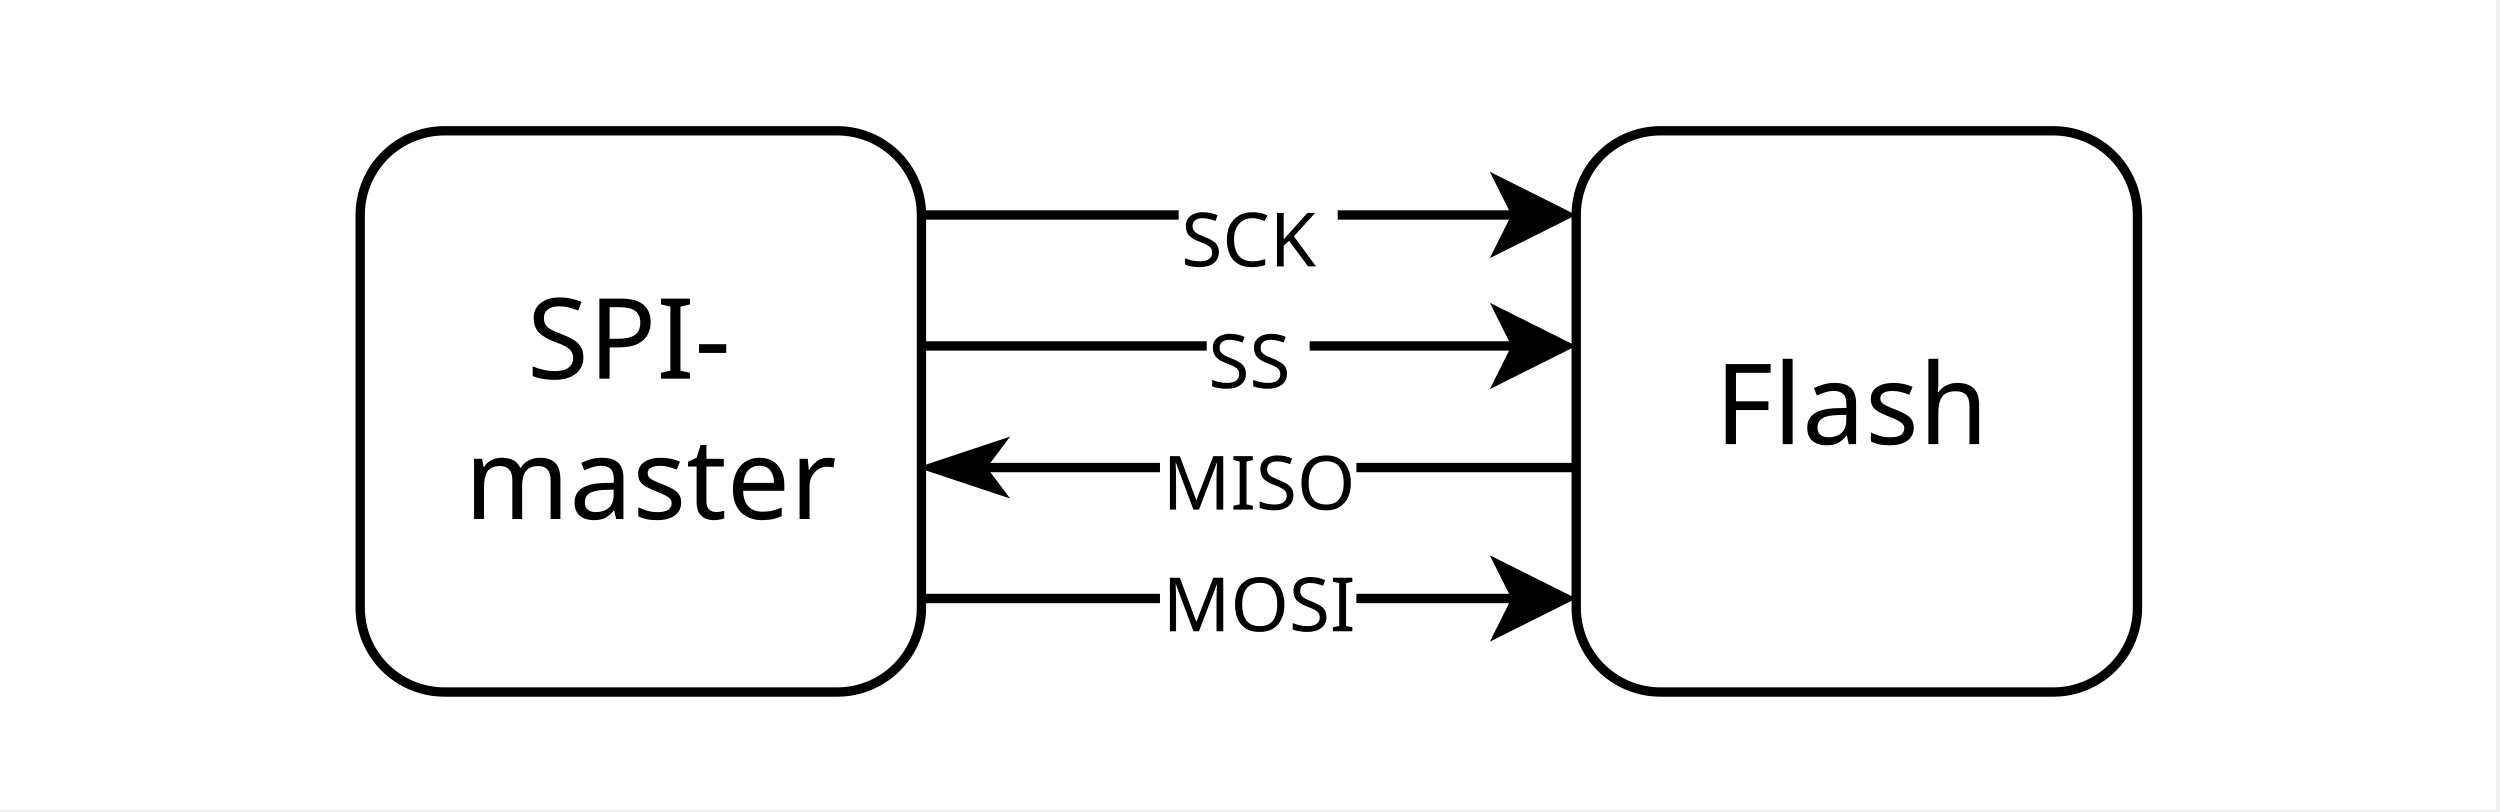
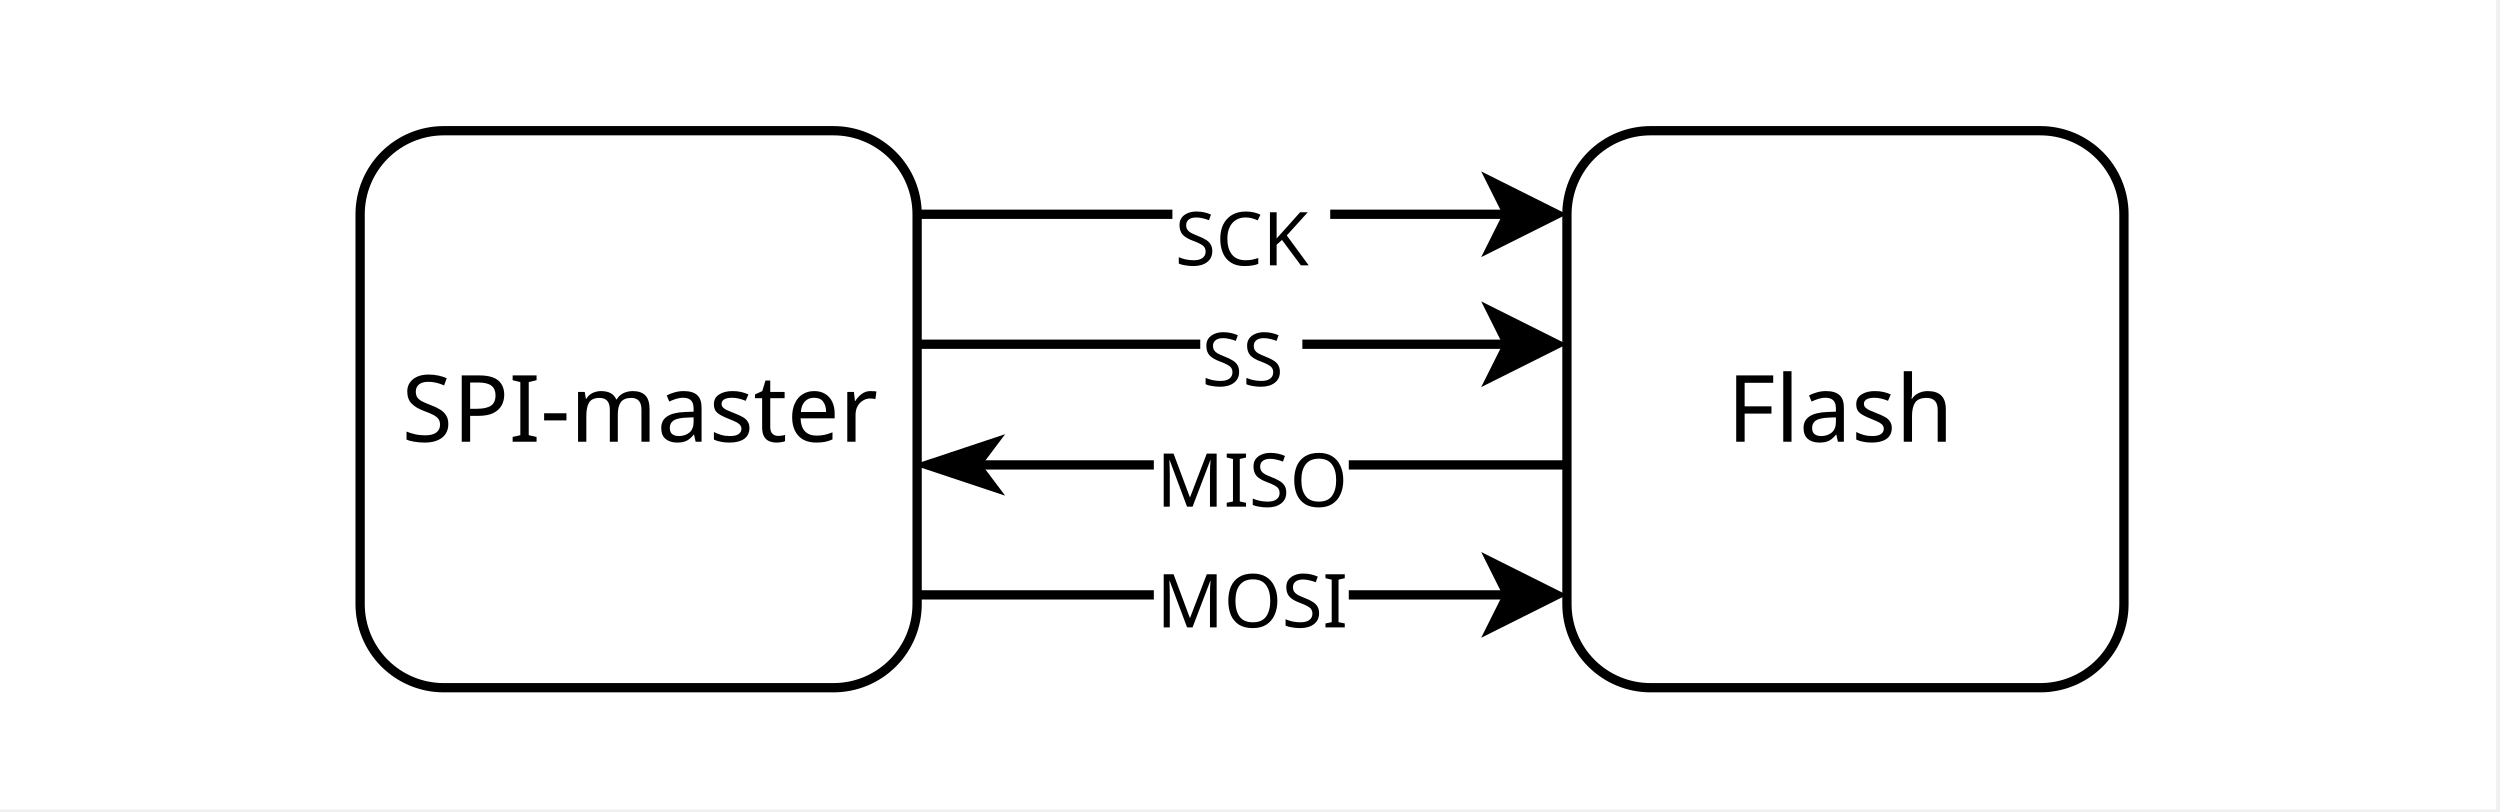
<svg xmlns="http://www.w3.org/2000/svg" viewBox="0 0 185.28 60.16" height="60.16" width="185.28" xml:space="preserve" id="svg2" version="1.1">
  <defs id="defs6">
    <clipPath id="clipPath18" clipPathUnits="userSpaceOnUse">
      <path style="clip-rule:evenodd" id="path16" d="M 0,0 H 579.004 V 189 H 0 Z" />
    </clipPath>
    <clipPath id="clipPath30" clipPathUnits="userSpaceOnUse">
      <path style="clip-rule:evenodd" id="path28" d="M 78.125,25 H 500 V 165.625 H 78.125 Z" />
    </clipPath>
  </defs>
  <g transform="matrix(0.32,0,0,0.32,0,1.8373333e-6)" id="g10">
    <g id="g12">
      <g clip-path="url(#clipPath18)" id="g14">
        <g transform="scale(3.125)" id="g20">
          <path id="path22" style="fill:#ffffff;fill-opacity:1;fill-rule:nonzero;stroke:none" d="M 0,0 H 185 V 60 H 0 Z" />
        </g>
      </g>
    </g>
    <g id="g24">
      <g clip-path="url(#clipPath30)" id="g26">
-         <g transform="matrix(2.166406,0,0,2.166406,83.42031,30.29141)" id="g32">
+         <g transform="matrix(2.15,0,0,2.15,83.40388,30.275)" id="g32">
          <path id="path34" style="fill:#ffffff;fill-opacity:1;fill-rule:nonzero;stroke:none" d="m 139,0 h 42 c 0.591,0 1.176,0.058 1.756,0.173 0.58,0.115 1.142,0.286 1.688,0.512 0.546,0.226 1.065,0.503 1.556,0.832 0.491,0.328 0.946,0.701 1.364,1.119 0.418,0.418 0.791,0.872 1.119,1.364 0.328,0.491 0.606,1.01 0.832,1.556 0.226,0.546 0.397,1.109 0.512,1.688 C 189.942,7.824 190,8.409 190,9 v 42 c -2e-5,0.591 -0.058,1.176 -0.173,1.756 -0.115,0.58 -0.286,1.142 -0.512,1.688 -0.226,0.546 -0.503,1.065 -0.832,1.556 -0.328,0.491 -0.701,0.946 -1.119,1.364 -0.418,0.418 -0.872,0.791 -1.364,1.119 -0.491,0.328 -1.01,0.606 -1.556,0.832 -0.546,0.226 -1.109,0.397 -1.688,0.512 C 182.176,59.942 181.591,60 181,60 h -42 c -0.591,-4e-6 -1.176,-0.058 -1.756,-0.173 -0.58,-0.115 -1.142,-0.286 -1.688,-0.512 -0.546,-0.226 -1.065,-0.503 -1.556,-0.832 -0.491,-0.328 -0.946,-0.701 -1.364,-1.119 -0.418,-0.418 -0.791,-0.872 -1.119,-1.364 -0.328,-0.491 -0.606,-1.01 -0.832,-1.556 -0.226,-0.546 -0.397,-1.109 -0.512,-1.688 C 130.058,52.176 130,51.591 130,51 V 9 c -2e-5,-0.591 0.058,-1.176 0.173,-1.756 0.115,-0.58 0.286,-1.142 0.512,-1.688 0.226,-0.546 0.503,-1.065 0.832,-1.556 0.328,-0.491 0.701,-0.946 1.119,-1.364 0.418,-0.418 0.872,-0.791 1.364,-1.119 0.491,-0.328 1.01,-0.606 1.556,-0.832 0.546,-0.226 1.109,-0.397 1.688,-0.512 C 137.824,0.058 138.409,0 139,0 Z" />
          <path id="path36" style="fill:none;stroke:#000000;stroke-width:1;stroke-linecap:butt;stroke-linejoin:miter;stroke-miterlimit:10;stroke-dasharray:none;stroke-opacity:1" d="m 139,0 h 42 c 0.591,0 1.176,0.058 1.756,0.173 0.58,0.115 1.142,0.286 1.688,0.512 0.546,0.226 1.065,0.503 1.556,0.832 0.491,0.328 0.946,0.701 1.364,1.119 0.418,0.418 0.791,0.872 1.119,1.364 0.328,0.491 0.606,1.01 0.832,1.556 0.226,0.546 0.397,1.109 0.512,1.688 C 189.942,7.824 190,8.409 190,9 v 42 c -2e-5,0.591 -0.058,1.176 -0.173,1.756 -0.115,0.58 -0.286,1.142 -0.512,1.688 -0.226,0.546 -0.503,1.065 -0.832,1.556 -0.328,0.491 -0.701,0.946 -1.119,1.364 -0.418,0.418 -0.872,0.791 -1.364,1.119 -0.491,0.328 -1.01,0.606 -1.556,0.832 -0.546,0.226 -1.109,0.397 -1.688,0.512 C 182.176,59.942 181.591,60 181,60 h -42 c -0.591,-4e-6 -1.176,-0.058 -1.756,-0.173 -0.58,-0.115 -1.142,-0.286 -1.688,-0.512 -0.546,-0.226 -1.065,-0.503 -1.556,-0.832 -0.491,-0.328 -0.946,-0.701 -1.364,-1.119 -0.418,-0.418 -0.791,-0.872 -1.119,-1.364 -0.328,-0.491 -0.606,-1.01 -0.832,-1.556 -0.226,-0.546 -0.397,-1.109 -0.512,-1.688 C 130.058,52.176 130,51.591 130,51 V 9 c -2e-5,-0.591 0.058,-1.176 0.173,-1.756 0.115,-0.58 0.286,-1.142 0.512,-1.688 0.226,-0.546 0.503,-1.065 0.832,-1.556 0.328,-0.491 0.701,-0.946 1.119,-1.364 0.418,-0.418 0.872,-0.791 1.364,-1.119 0.491,-0.328 1.01,-0.606 1.556,-0.832 0.546,-0.226 1.109,-0.397 1.688,-0.512 C 137.824,0.058 138.409,0 139,0 Z" />
        </g>
-         <g transform="matrix(2.166406,0,0,2.166406,82.33711,29.2082)" id="g38">
-           <text id="text42" style="font-variant:normal;font-weight:normal;font-size:12px;font-family:ArialMT;-inkscape-font-specification:ArialMT;writing-mode:lr-tb;fill:#000000;fill-opacity:1;fill-rule:nonzero;stroke:none" transform="translate(145.3281,34)">
-             <tspan id="tspan40" y="0" x="0 7.33 9.996 16.67 22.67">Flash</tspan>
+         <g transform="matrix(2.15,0,0,2.15,82.32888,29.2)" id="g38">
+           <text id="text42" style="font-variant:normal;font-weight:normal;font-size:10px;font-family:ArialMT;-inkscape-font-specification:ArialMT;writing-mode:lr-tb;fill:#000000;fill-opacity:1;fill-rule:nonzero;stroke:none" transform="translate(147.7656,34)">
+             <tspan id="tspan40" y="0" x="0 6.108 8.33 13.892 18.892">Flash</tspan>
          </text>
        </g>
-         <g transform="matrix(2.166406,0,0,2.166406,83.42031,30.29141)" id="g44">
+         <g transform="matrix(2.15,0,0,2.15,83.40388,30.275)" id="g44">
          <path id="path46" style="fill:#ffffff;fill-opacity:1;fill-rule:nonzero;stroke:none" d="m 9,0 h 42 c 0.591,0 1.176,0.058 1.756,0.173 0.58,0.115 1.142,0.286 1.688,0.512 0.546,0.226 1.065,0.503 1.556,0.832 0.491,0.328 0.946,0.701 1.364,1.119 0.418,0.418 0.791,0.872 1.119,1.364 0.328,0.491 0.606,1.01 0.832,1.556 0.226,0.546 0.397,1.109 0.512,1.688 C 59.942,7.824 60,8.409 60,9 v 42 c -4e-6,0.591 -0.058,1.176 -0.173,1.756 -0.115,0.58 -0.286,1.142 -0.512,1.688 -0.226,0.546 -0.503,1.065 -0.832,1.556 -0.328,0.491 -0.701,0.946 -1.119,1.364 -0.418,0.418 -0.872,0.791 -1.364,1.119 -0.491,0.328 -1.01,0.606 -1.556,0.832 -0.546,0.226 -1.109,0.397 -1.688,0.512 C 52.176,59.942 51.591,60 51,60 H 9 C 8.409,60 7.824,59.942 7.244,59.827 6.665,59.712 6.102,59.541 5.556,59.315 5.01,59.089 4.491,58.812 4,58.483 3.509,58.155 3.054,57.782 2.636,57.364 2.218,56.946 1.845,56.491 1.517,56 1.188,55.509 0.911,54.99 0.685,54.444 0.459,53.898 0.288,53.335 0.173,52.756 0.058,52.176 0,51.591 0,51 V 9 C 0,8.409 0.058,7.824 0.173,7.244 0.288,6.665 0.459,6.102 0.685,5.556 0.911,5.01 1.188,4.491 1.517,4 1.845,3.509 2.218,3.054 2.636,2.636 3.054,2.218 3.509,1.845 4,1.517 4.491,1.188 5.01,0.911 5.556,0.685 6.102,0.459 6.665,0.288 7.244,0.173 7.824,0.058 8.409,0 9,0 Z" />
          <path id="path48" style="fill:none;stroke:#000000;stroke-width:1;stroke-linecap:butt;stroke-linejoin:miter;stroke-miterlimit:10;stroke-dasharray:none;stroke-opacity:1" d="m 9,0 h 42 c 0.591,0 1.176,0.058 1.756,0.173 0.58,0.115 1.142,0.286 1.688,0.512 0.546,0.226 1.065,0.503 1.556,0.832 0.491,0.328 0.946,0.701 1.364,1.119 0.418,0.418 0.791,0.872 1.119,1.364 0.328,0.491 0.606,1.01 0.832,1.556 0.226,0.546 0.397,1.109 0.512,1.688 C 59.942,7.824 60,8.409 60,9 v 42 c -4e-6,0.591 -0.058,1.176 -0.173,1.756 -0.115,0.58 -0.286,1.142 -0.512,1.688 -0.226,0.546 -0.503,1.065 -0.832,1.556 -0.328,0.491 -0.701,0.946 -1.119,1.364 -0.418,0.418 -0.872,0.791 -1.364,1.119 -0.491,0.328 -1.01,0.606 -1.556,0.832 -0.546,0.226 -1.109,0.397 -1.688,0.512 C 52.176,59.942 51.591,60 51,60 H 9 C 8.409,60 7.824,59.942 7.244,59.827 6.665,59.712 6.102,59.541 5.556,59.315 5.01,59.089 4.491,58.812 4,58.483 3.509,58.155 3.054,57.782 2.636,57.364 2.218,56.946 1.845,56.491 1.517,56 1.188,55.509 0.911,54.99 0.685,54.444 0.459,53.898 0.288,53.335 0.173,52.756 0.058,52.176 0,51.591 0,51 V 9 C 0,8.409 0.058,7.824 0.173,7.244 0.288,6.665 0.459,6.102 0.685,5.556 0.911,5.01 1.188,4.491 1.517,4 1.845,3.509 2.218,3.054 2.636,2.636 3.054,2.218 3.509,1.845 4,1.517 4.491,1.188 5.01,0.911 5.556,0.685 6.102,0.459 6.665,0.288 7.244,0.173 7.824,0.058 8.409,0 9,0 Z" />
        </g>
-         <g transform="matrix(2.166406,0,0,2.166406,82.33711,29.2082)" id="g50">
-           <text id="text54" style="font-variant:normal;font-weight:normal;font-size:12px;font-family:ArialMT;-inkscape-font-specification:ArialMT;writing-mode:lr-tb;fill:#000000;fill-opacity:1;fill-rule:nonzero;stroke:none" transform="translate(18.32812,27)">
-             <tspan id="tspan52" y="0" x="0 8.004 16.008 19.342">SPI-</tspan>
-           </text>
-           <text id="text58" style="font-variant:normal;font-weight:normal;font-size:12px;font-family:ArialMT;-inkscape-font-specification:ArialMT;writing-mode:lr-tb;fill:#000000;fill-opacity:1;fill-rule:nonzero;stroke:none" transform="translate(11.65625,42)">
-             <tspan id="tspan56" y="0" x="0 9.996 16.67 22.67 26.004 32.678">master</tspan>
+         <g transform="matrix(2.15,0,0,2.15,82.32888,29.2)" id="g50">
+           <text id="text54" style="font-variant:normal;font-weight:normal;font-size:10px;font-family:ArialMT;-inkscape-font-specification:ArialMT;writing-mode:lr-tb;fill:#000000;fill-opacity:1;fill-rule:nonzero;stroke:none" transform="translate(4.984375,34)">
+             <tspan id="tspan52" y="0" x="0 6.67 13.34 16.118 19.448 27.778 33.34 38.34 41.118 46.68">SPI-master</tspan>
          </text>
        </g>
-         <g transform="matrix(2.166406,0,0,2.166406,83.42031,30.29141)" id="g60">
-           <path id="path62" style="fill:none;stroke:#000000;stroke-width:1;stroke-linecap:butt;stroke-linejoin:miter;stroke-miterlimit:10;stroke-dasharray:none;stroke-opacity:1" d="m 60,9 h 63.63" />
-           <path id="path64" style="fill:#000000;fill-opacity:1;fill-rule:nonzero;stroke:none" d="m 128.88,9 -7,3.5 1.75,-3.5 -1.75,-3.5 z" />
-           <path id="path66" style="fill:none;stroke:#000000;stroke-width:1;stroke-linecap:butt;stroke-linejoin:miter;stroke-miterlimit:10;stroke-dasharray:none;stroke-opacity:1" d="m 128.88,9 -7,3.5 1.75,-3.5 -1.75,-3.5 z" />
+         <g transform="matrix(2.15,0,0,2.15,83.40388,30.275)" id="g56">
+           <path id="path58" style="fill:none;stroke:#000000;stroke-width:1;stroke-linecap:butt;stroke-linejoin:miter;stroke-miterlimit:10;stroke-dasharray:none;stroke-opacity:1" d="m 60,9 h 63.63" />
+           <path id="path60" style="fill:#000000;fill-opacity:1;fill-rule:nonzero;stroke:none" d="m 128.88,9 -7,3.5 1.75,-3.5 -1.75,-3.5 z" />
+           <path id="path62" style="fill:none;stroke:#000000;stroke-width:1;stroke-linecap:butt;stroke-linejoin:miter;stroke-miterlimit:10;stroke-dasharray:none;stroke-opacity:1" d="m 128.88,9 -7,3.5 1.75,-3.5 -1.75,-3.5 z" />
        </g>
-         <g transform="matrix(2.166406,0,0,2.166406,82.33711,29.2082)" id="g68">
-           <path id="path70" style="fill:#ffffff;fill-opacity:1;fill-rule:nonzero;stroke:none" d="m 88,5 h 17 V 18 H 88 Z" />
-           <text id="text74" style="font-variant:normal;font-weight:normal;font-size:8px;font-family:ArialMT;-inkscape-font-specification:ArialMT;writing-mode:lr-tb;fill:#000000;fill-opacity:1;fill-rule:nonzero;stroke:none" transform="translate(88.28125,15)">
-             <tspan id="tspan72" y="0" x="0 5.336 11.113">SCK</tspan>
+         <g transform="matrix(2.15,0,0,2.15,82.32888,29.2)" id="g64">
+           <path id="path66" style="fill:#ffffff;fill-opacity:1;fill-rule:nonzero;stroke:none" d="m 88,5 h 17 V 18 H 88 Z" />
+           <text id="text70" style="font-variant:normal;font-weight:normal;font-size:8px;font-family:ArialMT;-inkscape-font-specification:ArialMT;writing-mode:lr-tb;fill:#000000;fill-opacity:1;fill-rule:nonzero;stroke:none" transform="translate(88.28125,15)">
+             <tspan id="tspan68" y="0" x="0 5.336 11.113">SCK</tspan>
          </text>
        </g>
-         <g transform="matrix(2.166406,0,0,2.166406,83.42031,30.29141)" id="g76">
-           <path id="path78" style="fill:none;stroke:#000000;stroke-width:1;stroke-linecap:butt;stroke-linejoin:miter;stroke-miterlimit:10;stroke-dasharray:none;stroke-opacity:1" d="m 60,23 h 63.63" />
-           <path id="path80" style="fill:#000000;fill-opacity:1;fill-rule:nonzero;stroke:none" d="m 128.88,23 -7,3.5 1.75,-3.5 -1.75,-3.5 z" />
-           <path id="path82" style="fill:none;stroke:#000000;stroke-width:1;stroke-linecap:butt;stroke-linejoin:miter;stroke-miterlimit:10;stroke-dasharray:none;stroke-opacity:1" d="m 128.88,23 -7,3.5 1.75,-3.5 -1.75,-3.5 z" />
+         <g transform="matrix(2.15,0,0,2.15,83.40388,30.275)" id="g72">
+           <path id="path74" style="fill:none;stroke:#000000;stroke-width:1;stroke-linecap:butt;stroke-linejoin:miter;stroke-miterlimit:10;stroke-dasharray:none;stroke-opacity:1" d="m 60,23 h 63.63" />
+           <path id="path76" style="fill:#000000;fill-opacity:1;fill-rule:nonzero;stroke:none" d="m 128.88,23 -7,3.5 1.75,-3.5 -1.75,-3.5 z" />
+           <path id="path78" style="fill:none;stroke:#000000;stroke-width:1;stroke-linecap:butt;stroke-linejoin:miter;stroke-miterlimit:10;stroke-dasharray:none;stroke-opacity:1" d="m 128.88,23 -7,3.5 1.75,-3.5 -1.75,-3.5 z" />
        </g>
-         <g transform="matrix(2.166406,0,0,2.166406,82.33711,29.2082)" id="g84">
-           <path id="path86" style="fill:#ffffff;fill-opacity:1;fill-rule:nonzero;stroke:none" d="m 91,18 h 11 V 31 H 91 Z" />
-           <text id="text90" style="font-variant:normal;font-weight:normal;font-size:8px;font-family:ArialMT;-inkscape-font-specification:ArialMT;writing-mode:lr-tb;fill:#000000;fill-opacity:1;fill-rule:nonzero;stroke:none" transform="translate(91.17188,28)">
-             <tspan id="tspan88" y="0" x="0 5.336">SS</tspan>
+         <g transform="matrix(2.15,0,0,2.15,82.32888,29.2)" id="g80">
+           <path id="path82" style="fill:#ffffff;fill-opacity:1;fill-rule:nonzero;stroke:none" d="m 91,18 h 11 V 31 H 91 Z" />
+           <text id="text86" style="font-variant:normal;font-weight:normal;font-size:8px;font-family:ArialMT;-inkscape-font-specification:ArialMT;writing-mode:lr-tb;fill:#000000;fill-opacity:1;fill-rule:nonzero;stroke:none" transform="translate(91.17188,28)">
+             <tspan id="tspan84" y="0" x="0 5.336">SS</tspan>
          </text>
        </g>
-         <g transform="matrix(2.166406,0,0,2.166406,83.42031,30.29141)" id="g92">
-           <path id="path94" style="fill:none;stroke:#000000;stroke-width:1;stroke-linecap:butt;stroke-linejoin:miter;stroke-miterlimit:10;stroke-dasharray:none;stroke-opacity:1" d="M 66.37,36 H 130" />
-           <path id="path96" style="fill:#000000;fill-opacity:1;fill-rule:nonzero;stroke:none" d="m 61.12,36 7,-2.33 -1.75,2.33 1.75,2.33 z" />
-           <path id="path98" style="fill:none;stroke:#000000;stroke-width:1;stroke-linecap:butt;stroke-linejoin:miter;stroke-miterlimit:10;stroke-dasharray:none;stroke-opacity:1" d="m 61.12,36 7,-2.33 -1.75,2.33 1.75,2.33 z" />
+         <g transform="matrix(2.15,0,0,2.15,83.40388,30.275)" id="g88">
+           <path id="path90" style="fill:none;stroke:#000000;stroke-width:1;stroke-linecap:butt;stroke-linejoin:miter;stroke-miterlimit:10;stroke-dasharray:none;stroke-opacity:1" d="M 66.37,36 H 130" />
+           <path id="path92" style="fill:#000000;fill-opacity:1;fill-rule:nonzero;stroke:none" d="m 61.12,36 7,-2.33 -1.75,2.33 1.75,2.33 z" />
+           <path id="path94" style="fill:none;stroke:#000000;stroke-width:1;stroke-linecap:butt;stroke-linejoin:miter;stroke-miterlimit:10;stroke-dasharray:none;stroke-opacity:1" d="m 61.12,36 7,-2.33 -1.75,2.33 1.75,2.33 z" />
        </g>
-         <g transform="matrix(2.166406,0,0,2.166406,82.33711,29.2082)" id="g100">
-           <path id="path102" style="fill:#ffffff;fill-opacity:1;fill-rule:nonzero;stroke:none" d="m 86,31 h 21 V 44 H 86 Z" />
-           <text id="text106" style="font-variant:normal;font-weight:normal;font-size:8px;font-family:ArialMT;-inkscape-font-specification:ArialMT;writing-mode:lr-tb;fill:#000000;fill-opacity:1;fill-rule:nonzero;stroke:none" transform="translate(86.28125,41)">
-             <tspan id="tspan104" y="0" x="0 6.664 8.887 14.223">MISO</tspan>
+         <g transform="matrix(2.15,0,0,2.15,82.32888,29.2)" id="g96">
+           <path id="path98" style="fill:#ffffff;fill-opacity:1;fill-rule:nonzero;stroke:none" d="m 86,31 h 21 V 44 H 86 Z" />
+           <text id="text102" style="font-variant:normal;font-weight:normal;font-size:8px;font-family:ArialMT;-inkscape-font-specification:ArialMT;writing-mode:lr-tb;fill:#000000;fill-opacity:1;fill-rule:nonzero;stroke:none" transform="translate(86.28125,41)">
+             <tspan id="tspan100" y="0" x="0 6.664 8.887 14.223">MISO</tspan>
          </text>
        </g>
-         <g transform="matrix(2.166406,0,0,2.166406,83.42031,30.29141)" id="g108">
-           <path id="path110" style="fill:none;stroke:#000000;stroke-width:1;stroke-linecap:butt;stroke-linejoin:miter;stroke-miterlimit:10;stroke-dasharray:none;stroke-opacity:1" d="m 60,50 h 63.63" />
-           <path id="path112" style="fill:#000000;fill-opacity:1;fill-rule:nonzero;stroke:none" d="m 128.88,50 -7,3.5 1.75,-3.5 -1.75,-3.5 z" />
-           <path id="path114" style="fill:none;stroke:#000000;stroke-width:1;stroke-linecap:butt;stroke-linejoin:miter;stroke-miterlimit:10;stroke-dasharray:none;stroke-opacity:1" d="m 128.88,50 -7,3.5 1.75,-3.5 -1.75,-3.5 z" />
+         <g transform="matrix(2.15,0,0,2.15,83.40388,30.275)" id="g104">
+           <path id="path106" style="fill:none;stroke:#000000;stroke-width:1;stroke-linecap:butt;stroke-linejoin:miter;stroke-miterlimit:10;stroke-dasharray:none;stroke-opacity:1" d="m 60,50 h 63.63" />
+           <path id="path108" style="fill:#000000;fill-opacity:1;fill-rule:nonzero;stroke:none" d="m 128.88,50 -7,3.5 1.75,-3.5 -1.75,-3.5 z" />
+           <path id="path110" style="fill:none;stroke:#000000;stroke-width:1;stroke-linecap:butt;stroke-linejoin:miter;stroke-miterlimit:10;stroke-dasharray:none;stroke-opacity:1" d="m 128.88,50 -7,3.5 1.75,-3.5 -1.75,-3.5 z" />
        </g>
-         <g transform="matrix(2.166406,0,0,2.166406,82.33711,29.2082)" id="g116">
-           <path id="path118" style="fill:#ffffff;fill-opacity:1;fill-rule:nonzero;stroke:none" d="m 86,44 h 21 V 57 H 86 Z" />
-           <text id="text122" style="font-variant:normal;font-weight:normal;font-size:8px;font-family:ArialMT;-inkscape-font-specification:ArialMT;writing-mode:lr-tb;fill:#000000;fill-opacity:1;fill-rule:nonzero;stroke:none" transform="translate(86.28125,54)">
-             <tspan id="tspan120" y="0" x="0 6.664 12.887 18.223">MOSI</tspan>
+         <g transform="matrix(2.15,0,0,2.15,82.32888,29.2)" id="g112">
+           <path id="path114" style="fill:#ffffff;fill-opacity:1;fill-rule:nonzero;stroke:none" d="m 86,44 h 21 V 57 H 86 Z" />
+           <text id="text118" style="font-variant:normal;font-weight:normal;font-size:8px;font-family:ArialMT;-inkscape-font-specification:ArialMT;writing-mode:lr-tb;fill:#000000;fill-opacity:1;fill-rule:nonzero;stroke:none" transform="translate(86.28125,54)">
+             <tspan id="tspan116" y="0" x="0 6.664 12.887 18.223">MOSI</tspan>
          </text>
        </g>
      </g>
    </g>
  </g>
</svg>
